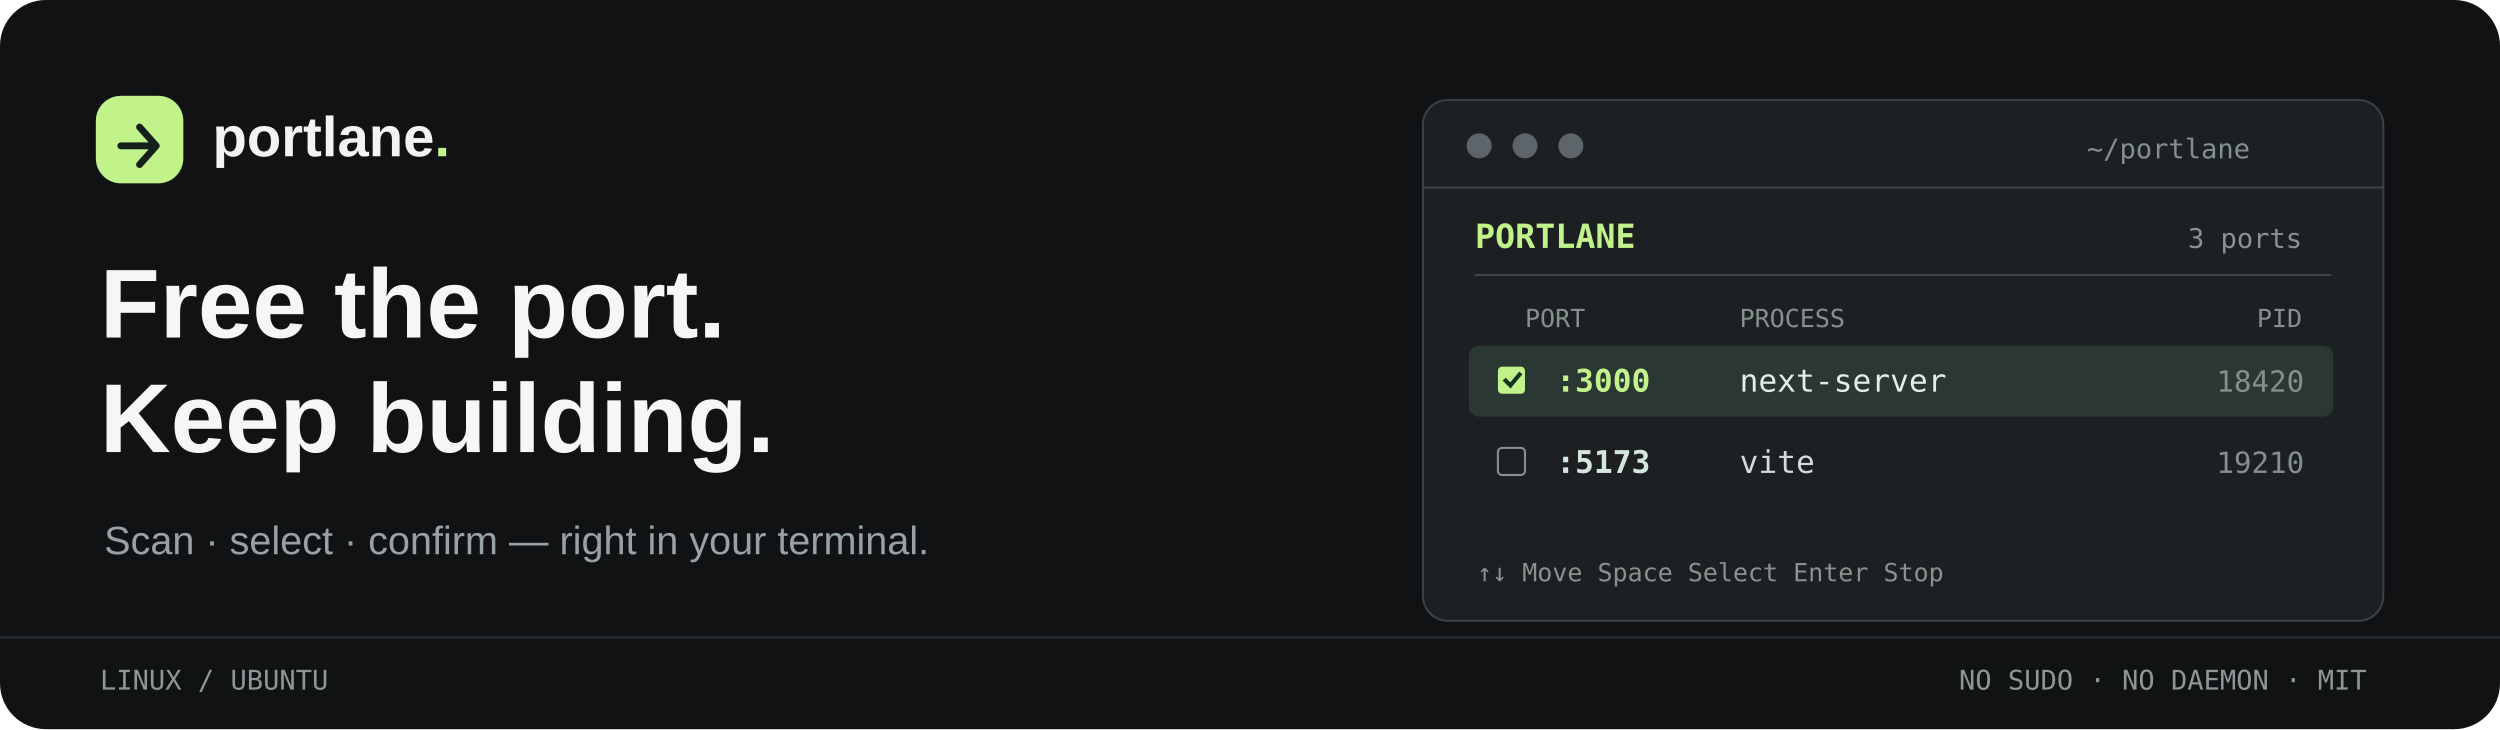
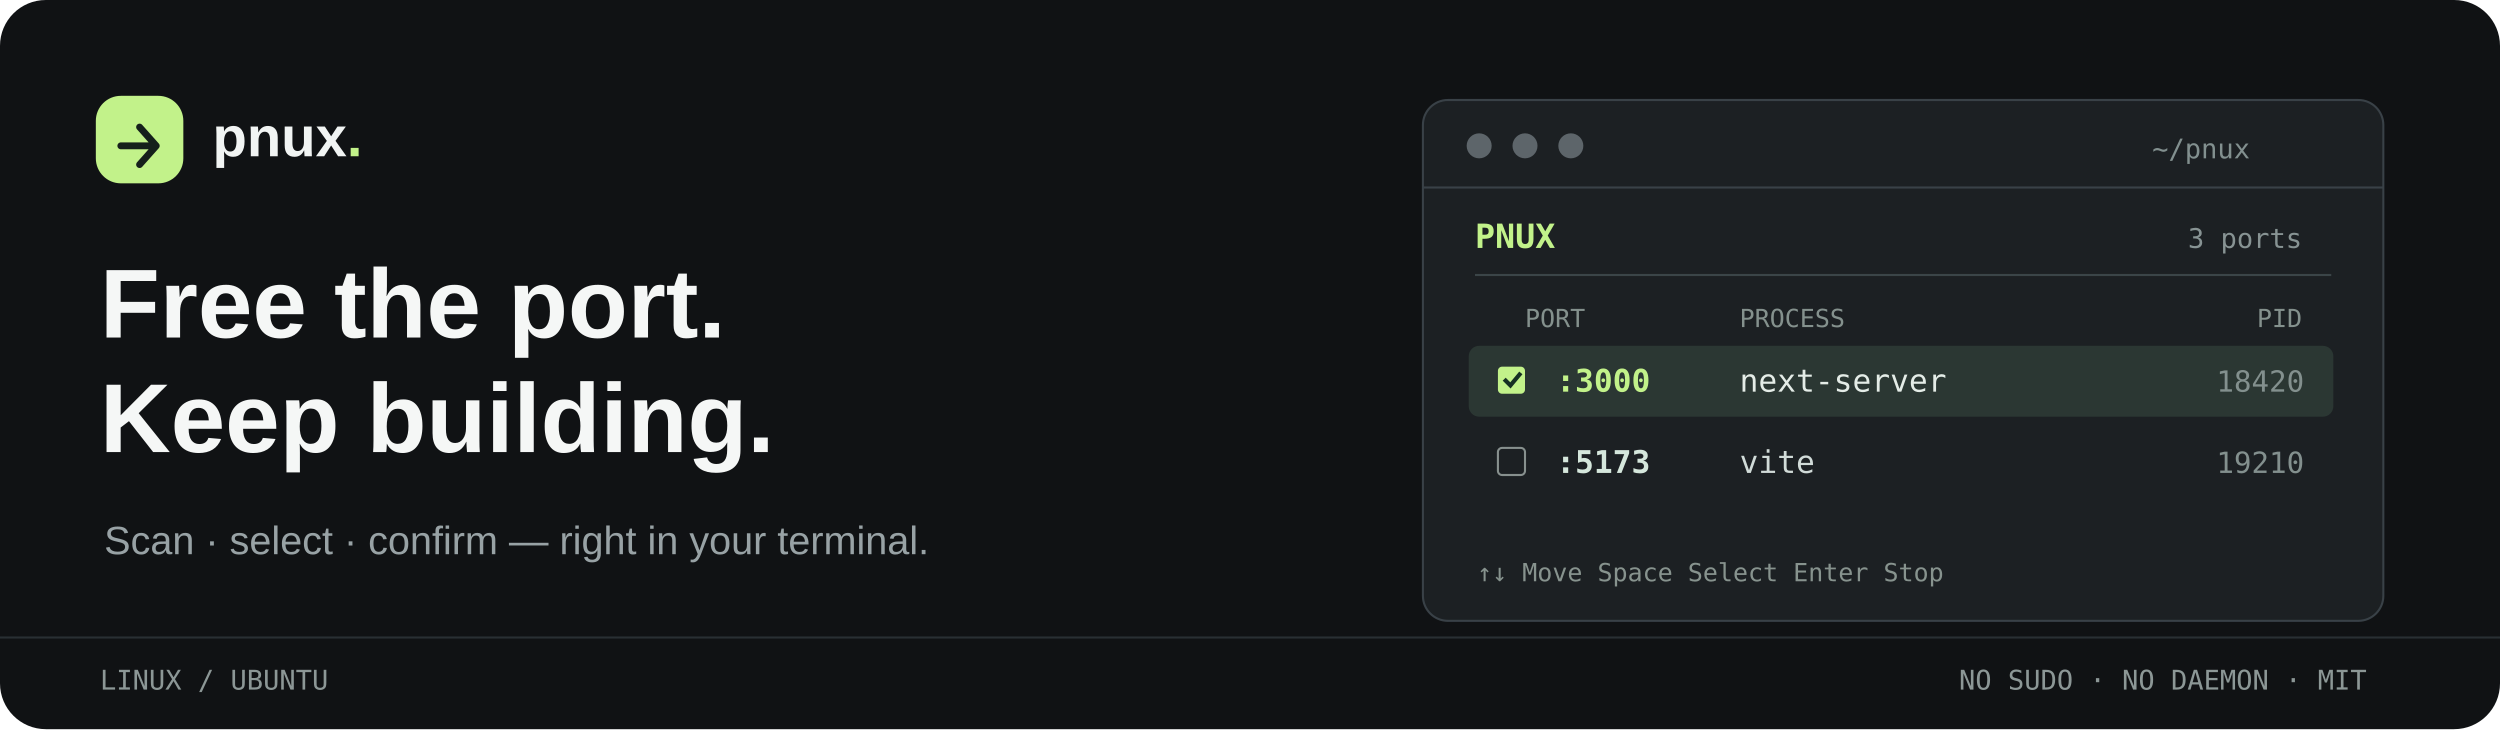
<svg xmlns="http://www.w3.org/2000/svg" width="1200" height="350" viewBox="0 0 1200 350" role="img" aria-labelledby="title desc">
  <rect width="1200" height="350" rx="22" fill="#101214" />
  <path d="M0 306H1200" stroke="#292F33" />
  <rect x="46" y="46" width="42" height="42" rx="12" fill="#C2F28A" />
  <path d="M58 70h17m-8-9 8 9-8 9" fill="none" stroke="#15201B" stroke-width="3.3" stroke-linecap="round" stroke-linejoin="round" />
-   <text x="102" y="75" fill="#F1F4F3" font-size="27" font-weight="700" font-family="Arial,Helvetica,sans-serif">portlane<tspan fill="#C2F28A">.</tspan>
+   <text x="102" y="75" fill="#F1F4F3" font-size="27" font-weight="700" font-family="Arial,Helvetica,sans-serif">pnux<tspan fill="#C2F28A">.</tspan>
  </text>
  <text x="48" y="162" fill="#F5F7F6" font-size="47" font-weight="700" font-family="Arial,Helvetica,sans-serif">Free the port.</text>
  <text x="48" y="217" fill="#F5F7F6" font-size="47" font-weight="700" font-family="Arial,Helvetica,sans-serif">Keep building.</text>
  <text x="50" y="266" fill="#98A2A5" font-size="19" font-family="Arial,Helvetica,sans-serif">Scan · select · confirm — right in your terminal.</text>
  <rect x="683" y="48" width="461" height="250" rx="12" fill="#1C2023" stroke="#394147" />
  <path d="M683 90H1144" stroke="#394147" />
  <circle cx="710" cy="70" r="6" fill="#5D656A" />
  <circle cx="732" cy="70" r="6" fill="#5D656A" />
  <circle cx="754" cy="70" r="6" fill="#5D656A" />
-   <text x="1080" y="76" fill="#82908F" font-size="13" text-anchor="end" font-family="monospace">~/portlane</text>
-   <text x="708" y="119" fill="#C2F28A" font-family="monospace" font-weight="700" font-size="16">PORTLANE</text>
+   <text x="1080" y="76" fill="#82908F" font-size="13" text-anchor="end" font-family="monospace">~/pnux</text>
+   <text x="708" y="119" fill="#C2F28A" font-family="monospace" font-weight="700" font-size="16">PNUX</text>
  <text x="1105" y="119" fill="#879393" text-anchor="end" font-family="monospace" font-size="13">3 ports</text>
  <path d="M708 132H1119" stroke="#3B4548" />
  <text x="732" y="157" fill="#84918D" font-family="monospace" font-size="12">PORT</text>
  <text x="835" y="157" fill="#84918D" font-family="monospace" font-size="12">PROCESS</text>
  <text x="1105" y="157" fill="#84918D" text-anchor="end" font-family="monospace" font-size="12">PID</text>
  <rect x="705" y="166" width="415" height="34" rx="5" fill="#2B3733" />
  <rect x="719" y="176" width="13" height="13" rx="2" fill="#C2F28A" />
  <path d="m722 182 3 3 5-6" stroke="#163023" fill="none" stroke-width="2" />
  <text x="747" y="188" fill="#C2F28A" font-family="monospace" font-size="15" font-weight="700">:3000</text>
  <text x="835" y="188" fill="#E4ECE7" font-family="monospace" font-size="15">next-server</text>
  <text x="1106" y="188" fill="#83908E" text-anchor="end" font-family="monospace" font-size="14">18420</text>
  <rect x="719" y="215" width="13" height="13" rx="2" fill="none" stroke="#87908E" />
  <text x="747" y="227" fill="#D5E7DC" font-family="monospace" font-size="15" font-weight="700">:5173</text>
  <text x="835" y="227" fill="#D1DBD8" font-family="monospace" font-size="15">vite</text>
  <text x="1106" y="227" fill="#83908E" text-anchor="end" font-family="monospace" font-size="14">19210</text>
  <text x="709" y="279" fill="#87938E" font-family="monospace" font-size="12">↑↓ Move     Space Select     Enter Stop</text>
  <text x="48" y="331" fill="#8C9796" font-size="13" font-family="monospace">LINUX / UBUNTU</text>
  <text x="1136" y="331" fill="#8C9796" text-anchor="end" font-size="13" font-family="monospace">NO SUDO · NO DAEMON · MIT</text>
</svg>
